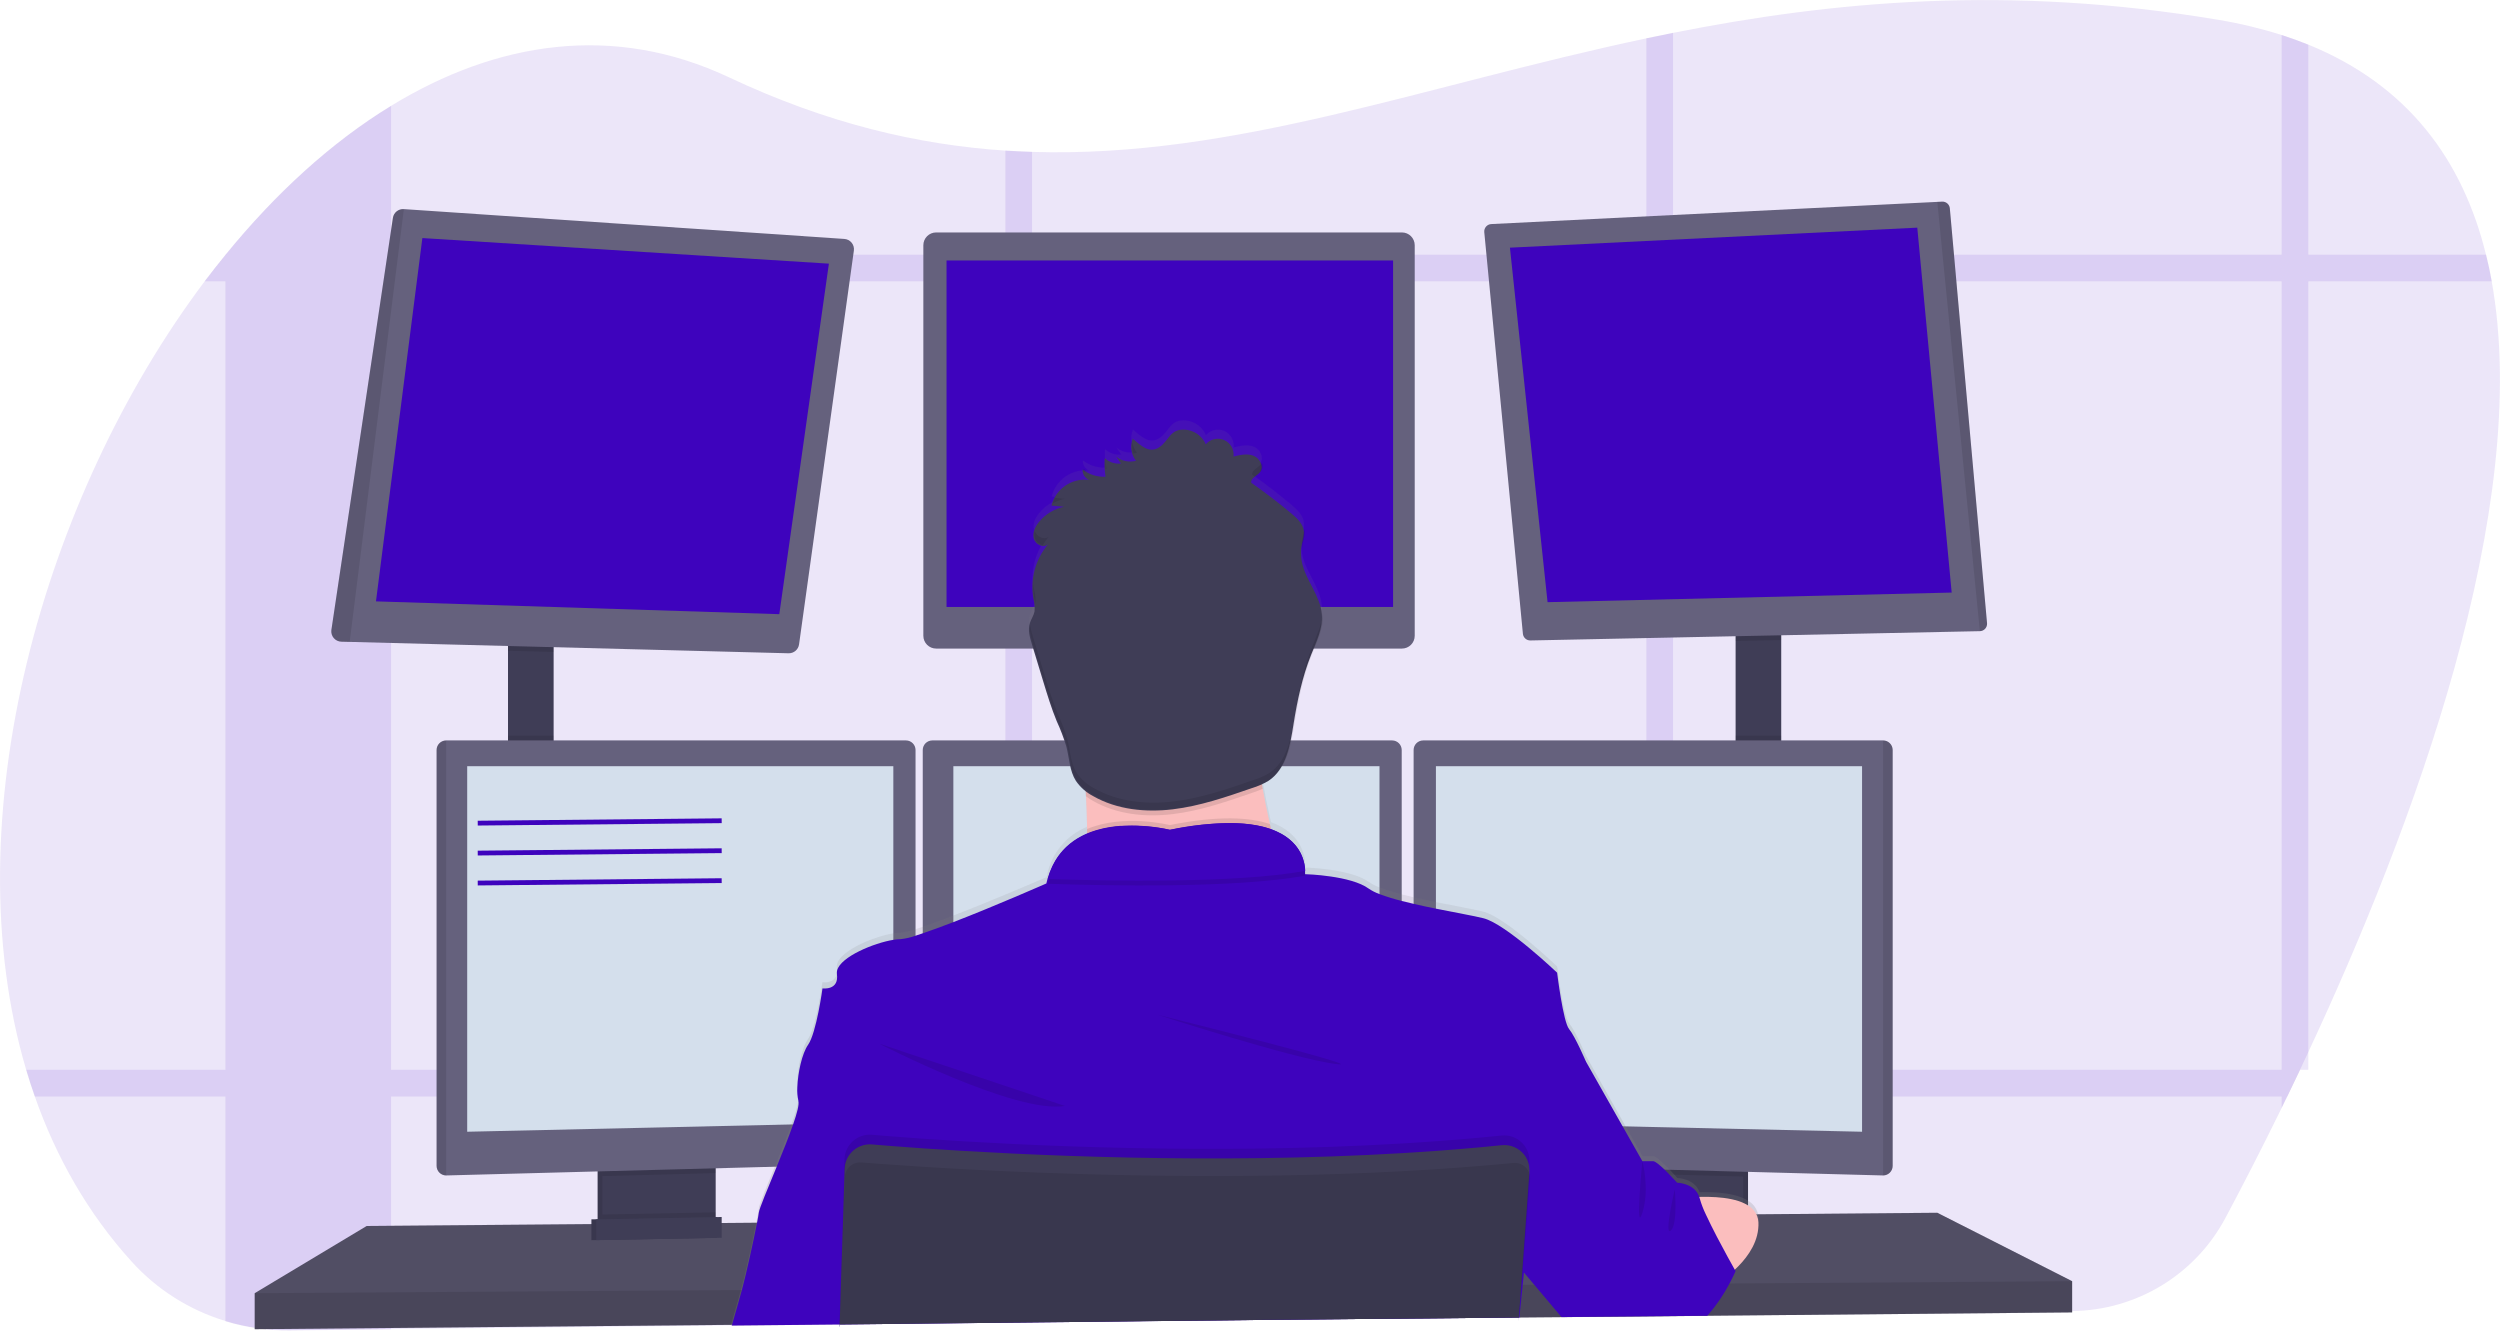
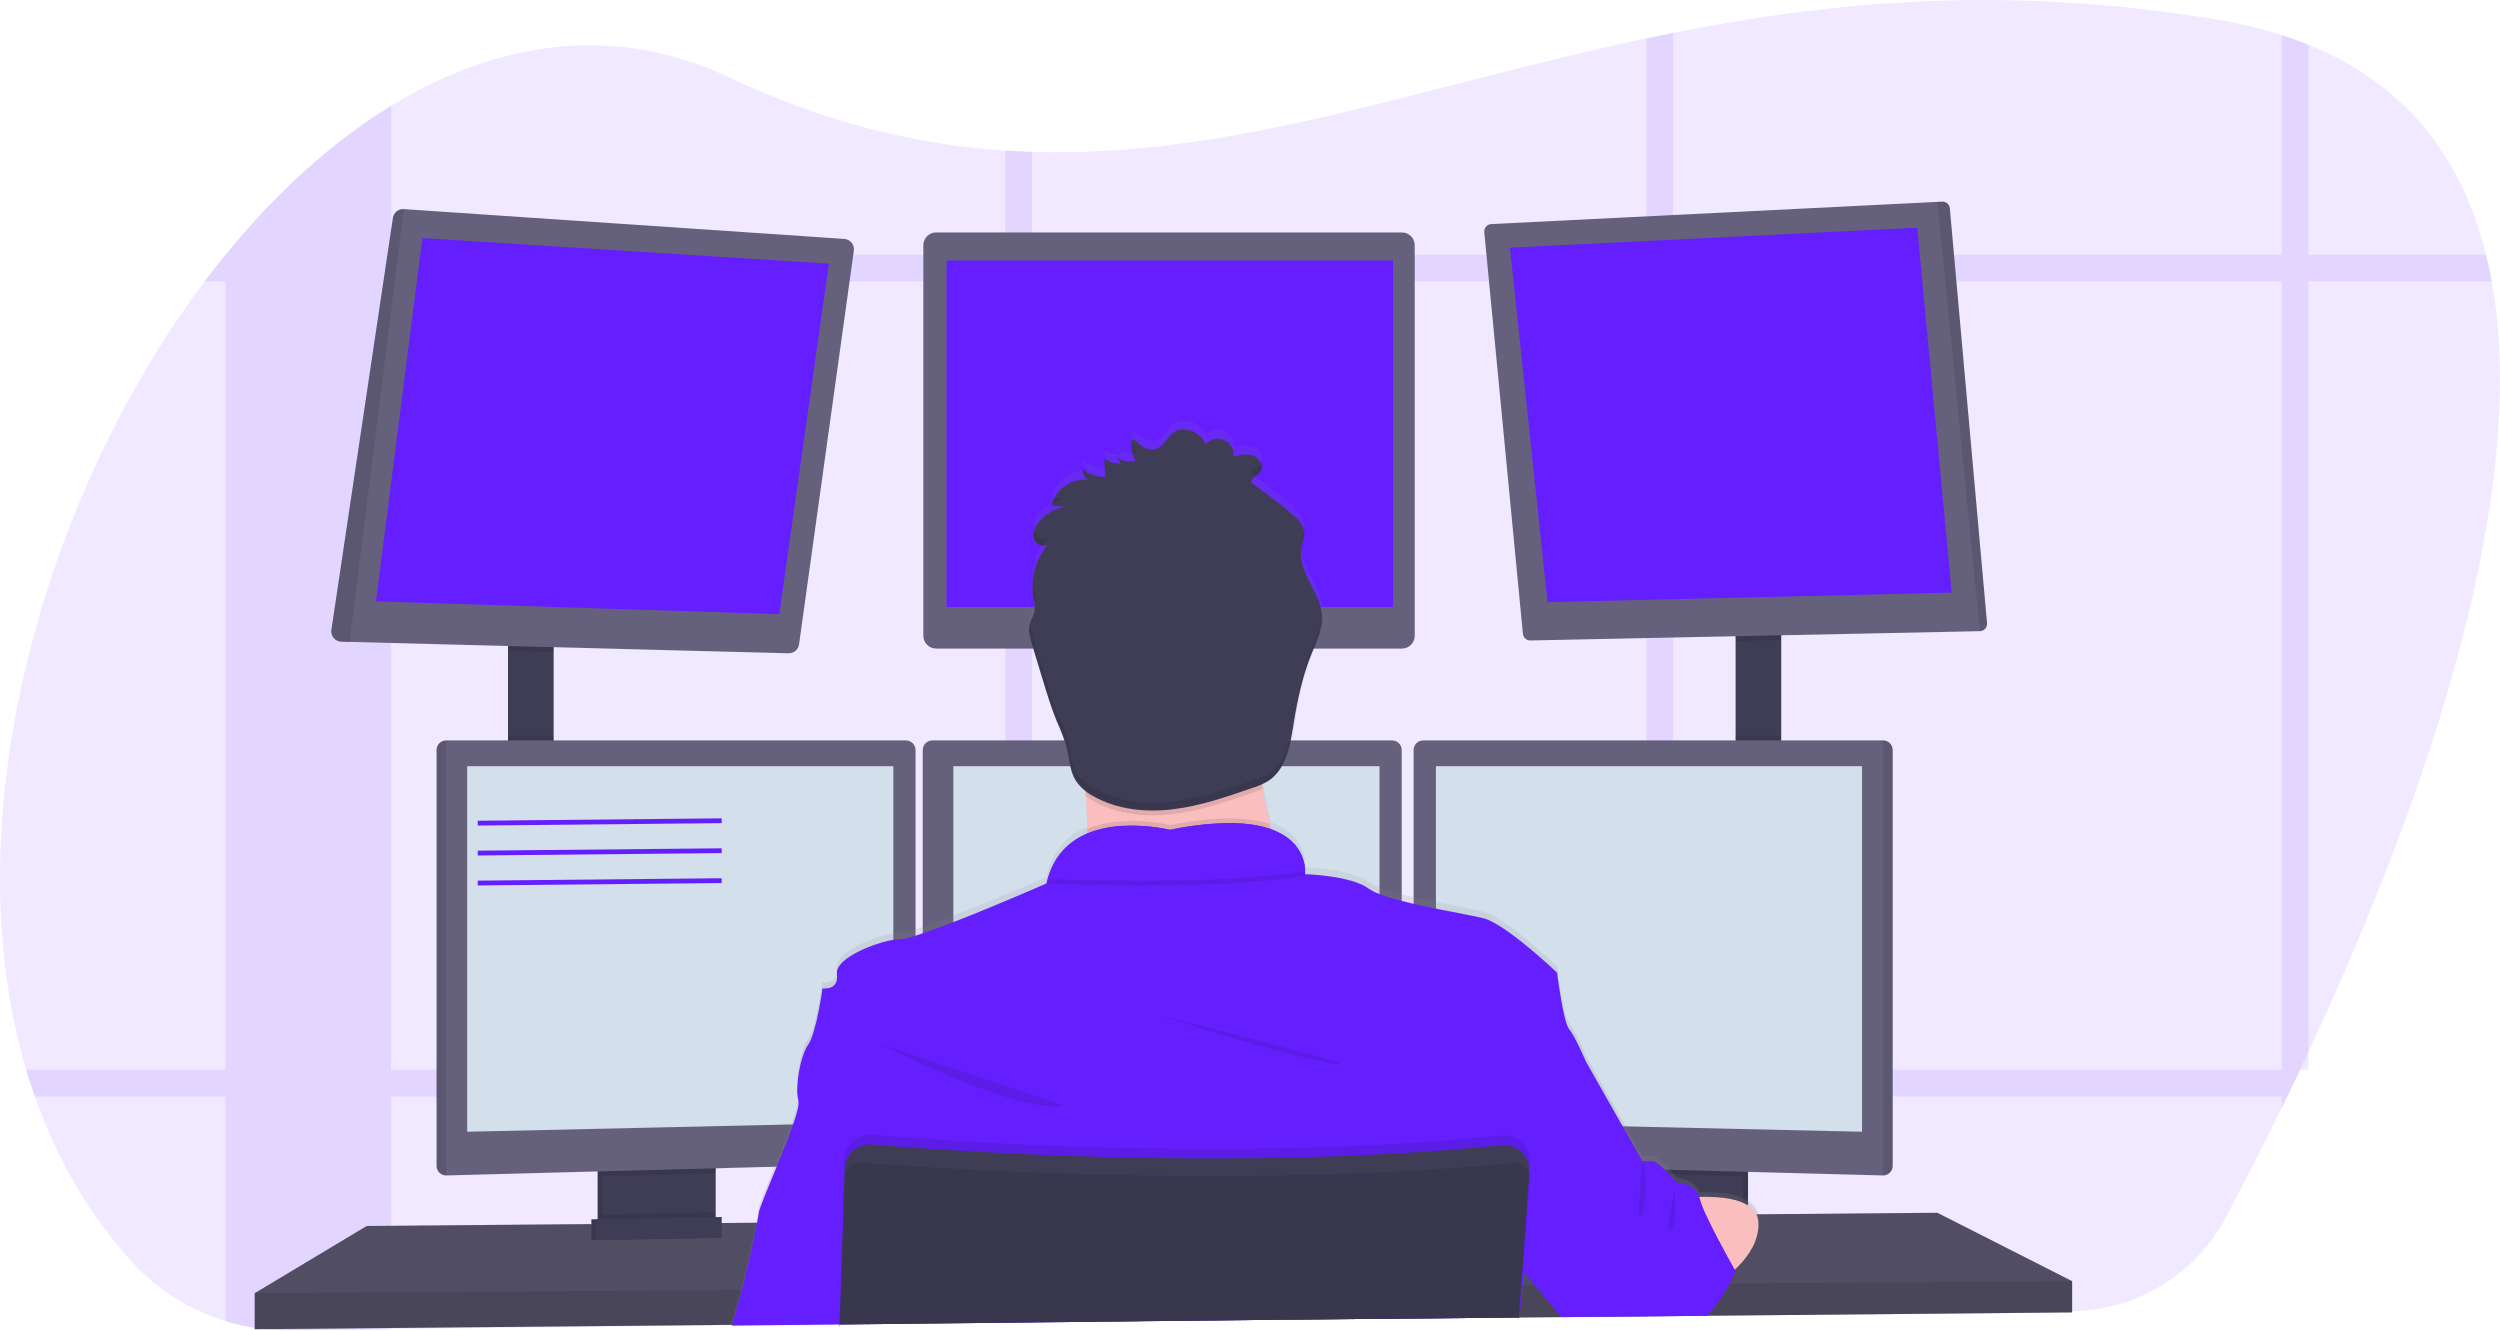
<svg xmlns="http://www.w3.org/2000/svg" id="59725d3d-bdd8-4af0-9b66-49b8d09410bc" data-name="Layer 1" width="1041.32" height="554.17" viewBox="0 0 1041.32 554.17">
  <defs>
    <linearGradient id="dff037aa-d578-4bab-81e7-399360663117" x1="597.75" y1="725.44" x2="597.75" y2="347.69" gradientUnits="userSpaceOnUse">
      <stop offset="0" stop-color="gray" stop-opacity="0.25" />
      <stop offset="0.54" stop-color="gray" stop-opacity="0.12" />
      <stop offset="1" stop-color="gray" stop-opacity="0.1" />
    </linearGradient>
  </defs>
-   <path d="M1040.82,611.12q-1.74,3.75-3.47,7.4-2.7,5.67-5.33,11.12c-.78,1.61-1.56,3.19-2.32,4.77-8.6,17.57-16.63,33.11-23.45,45.89A73.21,73.21,0,0,1,942.44,719l-151.65,1.65h-1.6l-13,.14-11.12.12-34.1.37-1.38,0-17.36.19h-.53l-107,1.16-95.51,1-11.11.12-69,.75H429l-44.75.48h-.48l-141.5,1.53-42.33.46a88.07,88.07,0,0,1-26.67-3.82,86.39,86.39,0,0,1-39.09-24.75C116,678.37,102.75,655,93.85,629.64q-1.93-5.49-3.6-11.12C59.44,514.37,97,380,164.6,290.08q4.25-5.64,8.64-11l.07-.08c20.79-25.52,44.1-46.84,68.93-62,44-26.91,92.75-34.49,140.7-11.9,40.57,19.12,78.45,28.11,115.17,30.55,3.71.24,7.42.42,11.11.53,84.23,2.65,163.17-27.7,255.87-47.29,3.69-.78,7.39-1.55,11.12-2.28,66.13-13.16,139.49-20.1,226.73-5.51a189.09,189.09,0,0,1,26.76,6.4q5.77,1.86,11.12,4c41.64,16.94,64.35,48.24,74,87.46q1.37,5.46,2.37,11.11C1134.3,384.41,1084.19,518.23,1040.82,611.12Z" transform="translate(-79.34 -172.91)" fill="#3e03bd" opacity="0.1" />
+   <path d="M1040.82,611.12q-1.74,3.75-3.47,7.4-2.7,5.67-5.33,11.12c-.78,1.61-1.56,3.19-2.32,4.77-8.6,17.57-16.63,33.11-23.45,45.89A73.21,73.21,0,0,1,942.44,719l-151.65,1.65h-1.6l-13,.14-11.12.12-34.1.37-1.38,0-17.36.19h-.53l-107,1.16-95.51,1-11.11.12-69,.75H429l-44.75.48h-.48l-141.5,1.53-42.33.46a88.07,88.07,0,0,1-26.67-3.82,86.39,86.39,0,0,1-39.09-24.75C116,678.37,102.75,655,93.85,629.64q-1.93-5.49-3.6-11.12C59.44,514.37,97,380,164.6,290.08q4.25-5.64,8.64-11l.07-.08c20.79-25.52,44.1-46.84,68.93-62,44-26.91,92.75-34.49,140.7-11.9,40.57,19.12,78.45,28.11,115.17,30.55,3.71.24,7.42.42,11.11.53,84.23,2.65,163.17-27.7,255.87-47.29,3.69-.78,7.39-1.55,11.12-2.28,66.13-13.16,139.49-20.1,226.73-5.51a189.09,189.09,0,0,1,26.76,6.4q5.77,1.86,11.12,4c41.64,16.94,64.35,48.24,74,87.46q1.37,5.46,2.37,11.11C1134.3,384.41,1084.19,518.23,1040.82,611.12Z" transform="translate(-79.34 -172.91)" fill="#651fffff" opacity="0.1" />
  <g opacity="0.1">
-     <path d="M242.24,217V726.62l-42.33.46a88.07,88.07,0,0,1-26.67-3.82V279h.07C194.1,253.45,217.41,232.13,242.24,217Z" transform="translate(-79.34 -172.91)" fill="#3e03bd" />
-     <path d="M1117.24,290.08H164.6q4.25-5.64,8.64-11V279h941.63Q1116.24,284.43,1117.24,290.08Z" transform="translate(-79.34 -172.91)" fill="#3e03bd" />
-     <path d="M1040.82,191.51v427h-3.47q-2.7,5.67-5.33,11.12c-.78,1.61-1.56,3.19-2.32,4.77V187.47Q1035.47,189.33,1040.82,191.51Z" transform="translate(-79.34 -172.91)" fill="#3e03bd" />
-     <path d="M776.21,186.58V720.83l-11.12.12V188.86C768.78,188.08,772.48,187.31,776.21,186.58Z" transform="translate(-79.34 -172.91)" fill="#3e03bd" />
-     <path d="M509.22,236.15V723.73l-11.11.12V235.62C501.82,235.86,505.53,236,509.22,236.15Z" transform="translate(-79.34 -172.91)" fill="#3e03bd" />
-     <path d="M1037.35,618.52q-2.7,5.67-5.33,11.12H93.85q-1.93-5.49-3.6-11.12Z" transform="translate(-79.34 -172.91)" fill="#3e03bd" />
+     <path d="M242.24,217V726.62l-42.33.46a88.07,88.07,0,0,1-26.67-3.82V279h.07C194.1,253.45,217.41,232.13,242.24,217Z" transform="translate(-79.34 -172.91)" fill="#651fffff" />
+     <path d="M1117.24,290.08H164.6q4.25-5.64,8.64-11V279h941.63Q1116.24,284.43,1117.24,290.08Z" transform="translate(-79.34 -172.91)" fill="#651fffff" />
+     <path d="M1040.82,191.51v427h-3.47q-2.7,5.67-5.33,11.12c-.78,1.61-1.56,3.19-2.32,4.77V187.47Q1035.47,189.33,1040.82,191.51Z" transform="translate(-79.34 -172.91)" fill="#651fffff" />
+     <path d="M776.21,186.58V720.83l-11.12.12V188.86C768.78,188.08,772.48,187.31,776.21,186.58Z" transform="translate(-79.34 -172.91)" fill="#651fffff" />
+     <path d="M509.22,236.15V723.73l-11.11.12V235.62C501.82,235.86,505.53,236,509.22,236.15Z" transform="translate(-79.34 -172.91)" fill="#651fffff" />
+     <path d="M1037.35,618.52q-2.7,5.67-5.33,11.12H93.85q-1.93-5.49-3.6-11.12Z" transform="translate(-79.34 -172.91)" fill="#651fffff" />
  </g>
  <rect x="211.6" y="265.83" width="19" height="57.66" fill="#3f3d56" />
  <rect x="722.93" y="262.83" width="19" height="61" fill="#3f3d56" />
  <polygon points="863.1 533.65 863.1 546.65 711.18 548.05 709.56 548.08 651.82 548.61 650.44 548.63 632.89 548.78 632.37 548.78 525.39 549.77 349.78 551.4 349.63 551.4 304.98 551.82 304.5 551.83 106.1 553.65 106.1 538.65 152.75 510.65 246.35 509.87 248.35 509.86 249.01 509.85 251.01 509.82 295.95 509.45 297.96 509.44 298.6 509.43 300.6 509.42 315.01 509.3 315.39 509.29 350.94 508.99 351.23 508.99 628.63 506.65 635.42 506.6 636.1 506.6 641.28 506.55 678.93 506.24 680.93 506.21 682.78 506.19 683.74 506.19 695.45 506.1 697.77 506.07 700.88 506.05 710.63 505.96 726.1 505.83 728.1 505.81 731.58 505.79 732.23 505.79 806.94 505.15 863.1 533.65" fill="#65617d" />
  <polygon points="863.1 533.65 863.1 546.65 711.18 548.05 709.56 548.08 651.82 548.61 650.44 548.63 632.89 548.78 632.37 548.78 525.39 549.77 349.78 551.4 349.63 551.4 304.98 551.82 304.5 551.83 106.1 553.65 106.1 538.65 152.75 510.65 246.35 509.87 248.35 509.86 249.01 509.85 251.01 509.82 295.95 509.45 297.96 509.44 298.6 509.43 300.6 509.42 315.01 509.3 315.39 509.29 350.94 508.99 351.23 508.99 628.63 506.65 635.42 506.6 636.1 506.6 641.28 506.55 678.93 506.24 680.93 506.21 682.78 506.19 683.74 506.19 695.45 506.1 697.77 506.07 700.88 506.05 710.63 505.96 726.1 505.83 728.1 505.81 731.58 505.79 732.23 505.79 806.94 505.15 863.1 533.65" opacity="0.2" />
  <path d="M375.44,656.57v24.49a6.13,6.13,0,0,1-3.5,5.54,6,6,0,0,1-2.5.6l-34.9.74a6,6,0,0,1-2.7-.57,6.12,6.12,0,0,1-3.57-5.57V656.57Z" transform="translate(-79.34 -172.91)" fill="#3f3d56" />
  <path d="M375.44,656.57v24.49a6.13,6.13,0,0,1-3.5,5.54,6,6,0,0,1-2.5.6l-34.9.74a6,6,0,0,1-2.7-.57,6.12,6.12,0,0,1-3.57-5.57V656.57Z" transform="translate(-79.34 -172.91)" opacity="0.1" />
  <path d="M377.44,656.57v24.49a6.13,6.13,0,0,1-3.5,5.54,6,6,0,0,1-2.5.6l-34.9.74a6,6,0,0,1-2.7-.57,6.12,6.12,0,0,1-3.57-5.57V656.57Z" transform="translate(-79.34 -172.91)" fill="#3f3d56" />
  <rect x="680.93" y="483.66" width="47.17" height="31.5" fill="#3f3d56" />
  <rect x="680.93" y="483.66" width="47.17" height="31.5" opacity="0.1" />
  <rect x="678.93" y="483.66" width="47.17" height="31.5" fill="#3f3d56" />
  <polygon points="230.6 265.82 230.6 271.55 211.6 271.06 211.6 265.82 230.6 265.82" opacity="0.1" />
  <path d="M435,277.31l-22.83,164a4.3,4.3,0,0,1-4.37,3.71L225,440.28l-3.47-.09a4.3,4.3,0,0,1-4.16-4.87L243,263.64a4.3,4.3,0,0,1,4.54-3.63L431,272.43A4.29,4.29,0,0,1,435,277.31Z" transform="translate(-79.34 -172.91)" fill="#65617d" />
-   <polygon points="175.93 99.16 156.6 250.49 324.6 255.82 345.26 109.82 175.93 99.16" fill="#3e03bd" />
+   <polygon points="175.93 99.16 156.6 250.49 324.6 255.82 345.26 109.82 175.93 99.16" fill="#651fffff" />
  <rect x="384.6" y="96.82" width="204.67" height="173.33" rx="5.33" ry="5.33" fill="#65617d" />
-   <rect x="394.26" y="108.49" width="186" height="144.33" fill="#3e03bd" />
+   <rect x="394.26" y="108.49" width="186" height="144.33" fill="#651fffff" />
  <polygon points="741.93 262.82 741.93 266.61 722.93 267 722.93 262.82 741.93 262.82" opacity="0.1" />
  <path d="M907,432.53a3.08,3.08,0,0,1-3,3.28L716.8,439.68a3.08,3.08,0,0,1-3.13-2.79L697.58,269.61a3.08,3.08,0,0,1,2.92-3.37L886.28,257l2-.1a3.07,3.07,0,0,1,3.22,2.8Z" transform="translate(-79.34 -172.91)" fill="#65617d" />
-   <polygon points="628.93 103.16 798.6 94.82 812.93 246.82 644.6 250.82 628.93 103.16" fill="#3e03bd" />
+   <polygon points="628.93 103.16 798.6 94.82 812.93 246.82 644.6 250.82 628.93 103.16" fill="#651fffff" />
  <path d="M907,432.53a3.08,3.08,0,0,1-3,3.28L886.28,257l2-.1a3.07,3.07,0,0,1,3.22,2.8Z" transform="translate(-79.34 -172.91)" opacity="0.1" />
  <path d="M247.57,260,225,440.28l-3.47-.09a4.3,4.3,0,0,1-4.16-4.87L243,263.64A4.3,4.3,0,0,1,247.57,260Z" transform="translate(-79.34 -172.91)" opacity="0.1" />
  <rect x="211.6" y="306.41" width="19" height="17.08" opacity="0.1" />
  <polygon points="298.1 483.65 298.1 488.62 250.93 489.88 250.93 483.65 298.1 483.65" opacity="0.1" />
  <path d="M460.69,485.27v168.2a4,4,0,0,1-3.85,3.95l-191.65,5.1h-.05a4,4,0,0,1-3.95-3.95V485.27a4,4,0,0,1,3.95-3.95h191.6A4,4,0,0,1,460.69,485.27Z" transform="translate(-79.34 -172.91)" fill="#65617d" />
  <path d="M265.19,481.32v181.2h-.05a4,4,0,0,1-3.95-3.95V485.27a4,4,0,0,1,3.95-3.95Z" transform="translate(-79.34 -172.91)" opacity="0.1" />
  <polygon points="194.6 319.15 372.1 319.15 372.1 467.4 194.6 471.4 194.6 319.15" fill="#d4dfec" />
  <rect x="722.93" y="306.41" width="19" height="17.42" opacity="0.1" />
  <polygon points="726.1 483.65 726.1 490.06 678.93 488.8 678.93 483.65 726.1 483.65" opacity="0.1" />
  <path d="M867.69,485.27v173.3a4,4,0,0,1-4,3.95h0L672,657.42a4,4,0,0,1-3.85-3.95V485.27a4,4,0,0,1,3.95-3.95h191.6A4,4,0,0,1,867.69,485.27Z" transform="translate(-79.34 -172.91)" fill="#65617d" />
  <path d="M867.69,485.27v173.3a4,4,0,0,1-4,3.95h0V481.32h0A4,4,0,0,1,867.69,485.27Z" transform="translate(-79.34 -172.91)" opacity="0.1" />
  <polygon points="775.6 319.15 598.1 319.15 598.1 467.4 775.6 471.4 775.6 319.15" fill="#d4dfec" />
  <path d="M663.19,485.27v168.2a4,4,0,0,1-3.85,3.95l-191.65,5.1h0a4,4,0,0,1-4-3.95V485.27a4,4,0,0,1,3.95-3.95h191.6A4,4,0,0,1,663.19,485.27Z" transform="translate(-79.34 -172.91)" fill="#65617d" />
  <polygon points="397.1 319.15 574.6 319.15 574.6 467.4 397.1 471.4 397.1 319.15" fill="#d4dfec" />
  <polygon points="863.1 533.65 863.1 546.65 711.18 548.05 709.56 548.08 651.82 548.61 650.44 548.63 632.89 548.78 632.37 548.78 525.39 549.77 349.78 551.4 349.63 551.4 304.98 551.82 304.5 551.83 106.1 553.65 106.1 538.65 308.61 537.32 309.09 537.32 350.08 537.04 350.27 537.04 633.35 535.17 633.64 535.17 633.81 535.16 634.28 535.16 639.07 535.13 640.53 535.13 715.02 534.63 719.42 534.61 720.4 534.6 863.1 533.65" opacity="0.1" />
  <circle cx="487.26" cy="272.16" r="51.33" fill="#fbbebe" />
  <path d="M383.74,725.09c0-.11.06-.23.1-.35,1-3.59,2.78-9.66,4.11-14.51.17-.6.33-1.19.48-1.75,1.47-5.47,4.33-18.28,5.92-26.27.56-2.81,1-5,1.09-6.1.2-1.69,3.21-8.92,6.62-17.23,2.39-5.84,5-12.22,6.91-17.6a61.38,61.38,0,0,0,2.93-9.85,5.1,5.1,0,0,0,0-2.13,14.69,14.69,0,0,1-.48-3.5v0c-.23-6.2,1.62-16,4.48-20.11,3.5-5,6-23.66,6-23.66s5.18.75,6-3.53a6.15,6.15,0,0,0,.1-1.4,7.41,7.41,0,0,0-.09-1.11c-.89-6.24,14.72-12.88,23.5-14.31a19.67,19.67,0,0,1,3-.28,27.24,27.24,0,0,0,6.25-1.44q1.4-.43,3-1c3.68-1.24,8.08-2.88,12.75-4.68,17.56-6.81,38.82-16,38.82-16,.15-.71.32-1.39.51-2.06a27.71,27.71,0,0,1,16.35-18.93h0c0-.66,0-1.33,0-2,0-3.45-.15-7-.3-10.54,0-.69-.06-1.38-.1-2.07,0-.2,0-.41,0-.61s0-.35,0-.52c0-.7-.07-1.4-.11-2.09l-.18-.14a16.41,16.41,0,0,1-3.9-4.2,15.27,15.27,0,0,1-1.42-3c-1.25-3.39-1.54-7.17-2.38-10.75l-.18-.74a84,84,0,0,0-4-10.58c-2.21-5.42-3.91-11-5.6-16.65q-1.54-5.13-3.11-10.28l-1.58-5.24c-.3-1-.6-2-.83-3v0a13.27,13.27,0,0,1-.26-1.4,0,0,0,0,1,0,0,10,10,0,0,1,.24-4.61,32.09,32.09,0,0,1,1.32-3,7.87,7.87,0,0,0,.5-1.38v0a3,3,0,0,0,.08-.32,5.65,5.65,0,0,0,.11-1.08,18.46,18.46,0,0,0-.52-3.89.07.07,0,0,1,0-.05,2.56,2.56,0,0,0-.05-.27,25.48,25.48,0,0,1-.36-3,28.45,28.45,0,0,1,3.47-15.57l.19-.36a25.22,25.22,0,0,1,1.84-2.78h0c.31-.42.63-.82,1-1.22-1.4,1.34-3.7.75-5-.69a3.61,3.61,0,0,1-.55-.75,3.81,3.81,0,0,1-.23-.45c-.05-.12-.09-.25-.13-.38-.7-2.45.52-5.06,2.12-7.05a18.49,18.49,0,0,1,5.74-4.7h0a3.84,3.84,0,0,1,.4-.21,17.12,17.12,0,0,1,2.64-1.06h0a15.06,15.06,0,0,1,1.63-.44l-3.71-.34-1.5-.14a14.49,14.49,0,0,1,13-10.91h1.08a11.73,11.73,0,0,1,1.57.13,4.44,4.44,0,0,1-2.65-4.33,14.41,14.41,0,0,0,9.19,3.06h.38a30,30,0,0,1-.34-3.27h0a0,0,0,0,1,0,0,0,0,0,0,1,0,0,33.19,33.19,0,0,1,0-4.46,8.44,8.44,0,0,0,6.78,2.26l-2.08-2.9a9.49,9.49,0,0,0,6.56,2.05l.48-.05a7,7,0,0,0,1.19-.23l.09,0c-.19-.24-.36-.49-.53-.75l-.06-.12a9.67,9.67,0,0,1-1-2.09,6.59,6.59,0,0,1-.24-.87h0a8.75,8.75,0,0,1,.45-5.45c3.23,2.7,6.77,6.39,11,3.6s4.37-7.91,11-7.39a10.2,10.2,0,0,1,8.41,6.12,6.75,6.75,0,0,1,7.67-1.75,6.85,6.85,0,0,1,3.88,6.89c2.75-.69,5.71-1.37,8.35-.33s4.34,4.41,2.84,6.66a1.43,1.43,0,0,1-.14.2c-1.23,1.59-3.95,2.46-3.66,4.46l.42.3,1.3.94a.05.05,0,0,1,0,0q7.65,5.52,14.9,11.6c2.48,2.08,5.12,4.58,5.29,7.83a8.64,8.64,0,0,1-.24,2.37h0c-.16.78-.38,1.56-.55,2.34a19.51,19.51,0,0,0-.34,6.05h0c.07.59.16,1.17.27,1.76,1.53,7.73,7.71,14.11,8.32,22l0,.56a17.78,17.78,0,0,1-.07,2.53c-.46,4.8-2.68,9.41-4.48,14-.11.28-.22.56-.32.84-3.47,9-5.47,18.59-7,28.16a100.26,100.26,0,0,1-2,10.09A26.73,26.73,0,0,1,611,492.07a16.22,16.22,0,0,1-3.36,3,18.67,18.67,0,0,1-2.65,1.41s0,0,0,.06c.11.61.2,1.22.31,1.83.06.32.11.64.17,1h0a.14.14,0,0,0,0,.06c.84,4.73,1.8,9.36,2.81,13.76l.51,2.19c12.6,4.55,14.09,13.87,14.18,17.44a9.64,9.64,0,0,1,0,1.43s19,.5,26.5,6a20.34,20.34,0,0,0,4.51,2.3,83,83,0,0,0,9.25,2.89c1.61.42,3.29.83,5,1.23,3,.69,6.18,1.36,9.25,2,8.19,1.65,15.9,3,19.81,4,9.33,2.36,30.67,22.82,30.67,22.82s2.5,20.64,5,23.65,7,13.59,7,13.59l16.54,29.41,7,12.37h4.5c.62,0,1.84.88,3.21,2.1,1.19,1.06,2.51,2.38,3.67,3.58l1.92,2.05,1.2,1.33s7.27.18,9.24,5.93c5.92-.17,13.19.22,18.28,2.5a14.14,14.14,0,0,1,2,1.08,8.68,8.68,0,0,1,4.13,5.66,8.34,8.34,0,0,1,.18,1.44c0,.57,0,1.14,0,1.7-.36,7.57-5.29,13.87-9.82,18.11l.32.57s-.15.36-.44,1c-.08.19-.18.4-.29.64h0c-.59,1.26-1.53,3.15-2.76,5.36a63.31,63.31,0,0,1-9.57,13.17l-.29.3-57.74.53-.17-.2L719.87,708l-5.57-6.64-.17-.21-.16,1.59-.54,5.3-1.3,12.81-.07.64,0,.17-.15,1.48.11-1.48h-.29l-107,1L429.11,724.6l0,.84h-.14l0-.84-44.75.48Z" transform="translate(-79.34 -172.91)" fill="url(#dff037aa-d578-4bab-81e7-399360663117)" />
  <path d="M617.94,550.07s-99.5,12-90,0c3.44-4.34,4.39-17.2,4.2-31.85-.06-4.45-.22-9.06-.45-13.65-1.1-22-3.75-43.5-3.75-43.5s87-41,77-8.5c-4,13.13-2.69,31.57.35,48.88.89,5.05,1.92,10,3,14.7A344.67,344.67,0,0,0,617.94,550.07Z" transform="translate(-79.34 -172.91)" fill="#fbbebe" />
  <path d="M617.94,550.07s-99.5,12-90,0c3.44-4.34,4.39-17.2,4.2-31.85,15.17-6.48,34.47-1.65,34.47-1.65,20.32-4.05,33.35-3.26,41.68-.42A344.67,344.67,0,0,0,617.94,550.07Z" transform="translate(-79.34 -172.91)" opacity="0.1" />
-   <path d="M429.08,725.44l0-.84,175.62-1.91,107-1H712l-.11,1.48.15-1.48h.19l0-.17,1.37-13.45.52-5.09.16-1.59.14-1.33,6.18-20.61,6.18-20.58,5.2-17.33,7.94-26.48s-4.5-10.5-7-13.5-5-23.5-5-23.5-21.34-20.33-30.67-22.67c-3.91-1-11.63-2.33-19.83-4-3.07-.62-6.22-1.28-9.25-2-1.71-.39-3.39-.8-5-1.21a87.91,87.91,0,0,1-9.25-2.86,20.7,20.7,0,0,1-4.5-2.29c-7.35-5.39-25.77-6-26.48-6h0a.42.42,0,0,1,0-.07v-.09a10.26,10.26,0,0,0,0-1.26c0-.4,0-.87-.09-1.4,0-.16,0-.33-.07-.5-.05-.36-.11-.74-.2-1.14a5,5,0,0,0-.12-.53,17.21,17.21,0,0,0-1.25-3.49c-.07-.16-.16-.33-.24-.49a18.25,18.25,0,0,0-1.7-2.63c-.13-.17-.27-.35-.42-.52a19.58,19.58,0,0,0-2.72-2.64c-.27-.21-.55-.43-.84-.63a4.67,4.67,0,0,0-.51-.36l-.89-.58-.83-.48c-.73-.4-1.5-.79-2.34-1.16-.26-.12-.54-.23-.82-.34s-.72-.28-1.09-.42l-.06,0L608,518c-.57-.19-1.15-.36-1.76-.53l-.93-.24-1-.23-1-.21c-1-.2-2.07-.38-3.19-.52l-1.14-.14-1.17-.12-1.21-.1-1.72-.1-2-.07a124.68,124.68,0,0,0-26.24,2.79,72.27,72.27,0,0,0-18.26-1.68l-.87,0-1,.06-.64,0-1.29.12c-.43,0-.87.09-1.3.15s-.88.11-1.31.18l-.66.11c-.65.11-1.31.23-2,.37q-.33.06-.66.15c-.87.19-1.74.42-2.6.68-.43.12-.86.26-1.29.41-.22.06-.43.14-.64.22l-.64.23-.63.25-.75.3c-.38.16-.75.33-1.12.51-.21.09-.42.19-.62.3s-.41.2-.6.31a27.75,27.75,0,0,0-6.21,4.38l-.51.49-.5.51c-.17.17-.33.35-.49.53a23.82,23.82,0,0,0-1.82,2.25c-.16.21-.31.42-.46.64a26.69,26.69,0,0,0-1.72,2.92c-.13.24-.25.49-.37.73a32.7,32.7,0,0,0-2,5.25q-.28,1-.51,2S494,550.24,476.44,557c-4.67,1.8-9.07,3.43-12.75,4.66-1.07.36-2.07.69-3,1a26.7,26.7,0,0,1-6.25,1.44,19.67,19.67,0,0,0-3,.28c-8.07,1.31-21.9,7-23.41,12.71a3.69,3.69,0,0,0-.1,1.4s0,.07,0,.11c1,7-6,6-6,6s-2.5,18.5-6,23.5c-2.53,3.6-4.26,11.63-4.48,17.69v0a19.61,19.61,0,0,0,.44,5.63c0,.05,0,.1,0,.14.4,1.34-.56,5-2.19,9.69-1.77,5.15-4.35,11.55-6.83,17.59-3.74,9.12-7.26,17.4-7.48,19.22-.09.81-.35,2.26-.71,4.13-1.46,7.62-4.7,22.13-6.3,28-1.19,4.38-2.92,10.38-4.11,14.5,0,.12-.07.24-.1.35L429,724.6l0,.84h.14Z" transform="translate(-79.34 -172.91)" fill="#3e03bd" />
+   <path d="M429.08,725.44l0-.84,175.62-1.91,107-1H712l-.11,1.48.15-1.48h.19l0-.17,1.37-13.45.52-5.09.16-1.59.14-1.33,6.18-20.61,6.18-20.58,5.2-17.33,7.94-26.48s-4.5-10.5-7-13.5-5-23.5-5-23.5-21.34-20.33-30.67-22.67c-3.91-1-11.63-2.33-19.83-4-3.07-.62-6.22-1.28-9.25-2-1.71-.39-3.39-.8-5-1.21a87.91,87.91,0,0,1-9.25-2.86,20.7,20.7,0,0,1-4.5-2.29c-7.35-5.39-25.77-6-26.48-6h0a.42.42,0,0,1,0-.07v-.09a10.26,10.26,0,0,0,0-1.26c0-.4,0-.87-.09-1.4,0-.16,0-.33-.07-.5-.05-.36-.11-.74-.2-1.14a5,5,0,0,0-.12-.53,17.21,17.21,0,0,0-1.25-3.49c-.07-.16-.16-.33-.24-.49a18.25,18.25,0,0,0-1.7-2.63c-.13-.17-.27-.35-.42-.52a19.58,19.58,0,0,0-2.72-2.64c-.27-.21-.55-.43-.84-.63a4.67,4.67,0,0,0-.51-.36l-.89-.58-.83-.48c-.73-.4-1.5-.79-2.34-1.16-.26-.12-.54-.23-.82-.34s-.72-.28-1.09-.42l-.06,0L608,518c-.57-.19-1.15-.36-1.76-.53l-.93-.24-1-.23-1-.21c-1-.2-2.07-.38-3.19-.52l-1.14-.14-1.17-.12-1.21-.1-1.72-.1-2-.07a124.68,124.68,0,0,0-26.24,2.79,72.27,72.27,0,0,0-18.26-1.68l-.87,0-1,.06-.64,0-1.29.12c-.43,0-.87.09-1.3.15s-.88.11-1.31.18l-.66.11c-.65.11-1.31.23-2,.37q-.33.06-.66.15c-.87.19-1.74.42-2.6.68-.43.12-.86.26-1.29.41-.22.06-.43.14-.64.22l-.64.23-.63.25-.75.3c-.38.16-.75.33-1.12.51-.21.09-.42.19-.62.3s-.41.2-.6.31a27.75,27.75,0,0,0-6.21,4.38l-.51.49-.5.51c-.17.17-.33.35-.49.53a23.82,23.82,0,0,0-1.82,2.25c-.16.21-.31.42-.46.64a26.69,26.69,0,0,0-1.72,2.92c-.13.24-.25.49-.37.73a32.7,32.7,0,0,0-2,5.25q-.28,1-.51,2S494,550.24,476.44,557c-4.67,1.8-9.07,3.43-12.75,4.66-1.07.36-2.07.69-3,1a26.7,26.7,0,0,1-6.25,1.44,19.67,19.67,0,0,0-3,.28c-8.07,1.31-21.9,7-23.41,12.71a3.69,3.69,0,0,0-.1,1.4s0,.07,0,.11c1,7-6,6-6,6s-2.5,18.5-6,23.5c-2.53,3.6-4.26,11.63-4.48,17.69v0a19.61,19.61,0,0,0,.44,5.63c0,.05,0,.1,0,.14.4,1.34-.56,5-2.19,9.69-1.77,5.15-4.35,11.55-6.83,17.59-3.74,9.12-7.26,17.4-7.48,19.22-.09.81-.35,2.26-.71,4.13-1.46,7.62-4.7,22.13-6.3,28-1.19,4.38-2.92,10.38-4.11,14.5,0,.12-.07.24-.1.35L429,724.6l0,.84h.14Z" transform="translate(-79.34 -172.91)" fill="#651fffff" />
  <path d="M445.44,607.57s57,29.5,77.5,26Z" transform="translate(-79.34 -172.91)" opacity="0.1" />
  <path d="M561.44,595.57s55.5,18,74,20.5S561.44,595.57,561.44,595.57Z" transform="translate(-79.34 -172.91)" opacity="0.1" />
  <path d="M623,537.65c-29,5.34-83.6,4.19-107.2,3.38,8.65-31,50.83-20.46,50.83-20.46C618.84,510.15,622.84,531.77,623,537.65Z" transform="translate(-79.34 -172.91)" opacity="0.1" />
-   <path d="M623,535.65c-29,5.34-83.6,4.19-107.2,3.38,8.65-31,50.83-20.46,50.83-20.46C618.84,508.15,622.84,529.77,623,535.65Z" transform="translate(-79.34 -172.91)" fill="#3e03bd" />
+   <path d="M623,535.65c-29,5.34-83.6,4.19-107.2,3.38,8.65-31,50.83-20.46,50.83-20.46C618.84,508.15,622.84,529.77,623,535.65Z" transform="translate(-79.34 -172.91)" fill="#651fffff" />
  <path d="M776.94,672.32s34.16-5.25,34.83,9.75-17.42,25.48-17.42,25.48Z" transform="translate(-79.34 -172.91)" fill="#fbbebe" />
  <path d="M605.29,501.45a47,47,0,0,1-4.5,1.74c-10.78,3.72-21.65,7.47-33,8.83s-23.26.16-33.16-5.5a28.77,28.77,0,0,1-3-1.95c-1.1-22-3.75-43.5-3.75-43.5s87-41,77-8.5C600.9,465.7,602.25,484.14,605.29,501.45Z" transform="translate(-79.34 -172.91)" opacity="0.1" />
  <path d="M552.52,364.84a9.47,9.47,0,0,1-8.32-1.75l2.08,2.89a8.47,8.47,0,0,1-6.78-2.25,34.08,34.08,0,0,0,.32,7.75,14.52,14.52,0,0,1-9.56-3,4.42,4.42,0,0,0,2.64,4.31,14.34,14.34,0,0,0-15.6,10.71l5.22.48a18.47,18.47,0,0,0-10.44,6.37c-1.6,2-2.82,4.56-2.12,7s4.08,4,5.92,2.26a27.94,27.94,0,0,0-6.1,22.79,14.47,14.47,0,0,1,.46,5.26c-.33,1.65-1.37,3.08-1.89,4.69-1,2.92-.05,6.09.84,9l4.69,15.42c1.7,5.57,3.39,11.15,5.61,16.54a82.08,82.08,0,0,1,4,10.51c1.26,4.84,1.31,10.14,4,14.37a19.93,19.93,0,0,0,7.18,6.33c9.89,5.66,21.84,6.86,33.16,5.5s22.18-5.11,32.95-8.83a31,31,0,0,0,6.84-3c7.45-4.88,9.11-14.86,10.5-23.65,1.55-9.8,3.62-19.58,7.29-28.8,2.18-5.49,5-11.06,4.52-16.94-.61-7.81-6.79-14.14-8.32-21.82a19,19,0,0,1,.07-7.77,17.66,17.66,0,0,0,.79-4.7c-.17-3.22-2.81-5.7-5.29-7.77Q609.11,380,600.52,374c-.29-2,2.43-2.86,3.66-4.44,1.74-2.23-.06-5.77-2.7-6.81s-5.6-.36-8.35.33a6.59,6.59,0,0,0-11.55-5.11,10.2,10.2,0,0,0-8.42-6.08c-6.63-.52-6.76,4.55-11,7.34s-7.74-.89-11-3.57A9.28,9.28,0,0,0,552.52,364.84Z" transform="translate(-79.34 -172.91)" fill="#3f3d56" />
-   <path d="M802.27,702.32s-.89,2.12-2.53,5.19a69,69,0,0,1-9,13.17l-.27.29-1.62,0-57.74.53-1.38,0-.17-.2-11.2-13.29L714.14,703l-.17-.21-.36-.42-.2-.24-.26-.31-8.21-9.74,3-12.5,5.11-21.06.13-.51,1-4,.71-3,2.38-9.78,8.16-33.65,14.5,7.5,15.29,27,8.21,14.5h4.5c.85,0,2.8,1.64,4.76,3.53.7.67,1.4,1.38,2,2,1.78,1.84,3.19,3.42,3.19,3.42s7.29.16,9.25,5.9a7,7,0,0,1,.25.85,40.3,40.3,0,0,0,2.53,6.56c1.29,2.81,2.91,6,4.55,9.19,3.05,5.85,6.15,11.42,7.29,13.44l.14.25Z" transform="translate(-79.34 -172.91)" fill="#3e03bd" />
+   <path d="M802.27,702.32s-.89,2.12-2.53,5.19a69,69,0,0,1-9,13.17l-.27.29-1.62,0-57.74.53-1.38,0-.17-.2-11.2-13.29L714.14,703l-.17-.21-.36-.42-.2-.24-.26-.31-8.21-9.74,3-12.5,5.11-21.06.13-.51,1-4,.71-3,2.38-9.78,8.16-33.65,14.5,7.5,15.29,27,8.21,14.5h4.5c.85,0,2.8,1.64,4.76,3.53.7.67,1.4,1.38,2,2,1.78,1.84,3.19,3.42,3.19,3.42s7.29.16,9.25,5.9a7,7,0,0,1,.25.85,40.3,40.3,0,0,0,2.53,6.56c1.29,2.81,2.91,6,4.55,9.19,3.05,5.85,6.15,11.42,7.29,13.44l.14.25Z" transform="translate(-79.34 -172.91)" fill="#651fffff" />
  <path d="M716.37,657.17l-.1,1.43v.1l-.17,2.3-1.33,18.51-1.61,22.3-.46,6.28-1,13.44v.17l-107,1L429.11,724.6l0,.84h-.14l0-.84v-.28l.45-14.36.86-28.06.74-23.79.07-2.37a10.53,10.53,0,0,1,11.42-10.17c4.72.4,10.85.89,18.18,1.41l3,.22c42.33,2.94,120.56,6.74,199.5,2,1.66-.09,3.33-.19,5-.31,12.24-.77,24.47-1.76,36.58-3a10.53,10.53,0,0,1,11.6,11.23Z" transform="translate(-79.34 -172.91)" opacity="0.1" />
  <path d="M429.08,725.44l0-.84,175.62-1.91,107-1H712v-.17l1-13.44.43-6,1.64-22.61,1.29-17.9,0-.44a10.62,10.62,0,0,0-.11-2.47.3.3,0,0,0,0-.1,10.39,10.39,0,0,0-2-4.64,10.54,10.54,0,0,0-9.42-4c-12.11,1.24-24.34,2.23-36.58,3-1.67.12-3.34.22-5,.31-78.94,4.69-157.17.89-199.5-2l-3-.22c-7.33-.52-13.46-1-18.18-1.41a10.54,10.54,0,0,0-11.24,8.53,11,11,0,0,0-.18,1.64l-.68,22.16L429.54,710l-.44,14.36v.28l0,.84Z" transform="translate(-79.34 -172.91)" fill="#3f3d56" />
  <path d="M716.67,664.18l-1.23,15.33-1.83,22.85-.46,5.72-1,12.81-.06.64v.17h0l-.15,1.48.11-1.48h-.29l-107,1L429.11,724.6v-.28l.49-14.36,1-28.06.64-18.65A6.36,6.36,0,0,1,434.3,658a6.25,6.25,0,0,1,3.78-.9c2.1.17,4.68.37,7.69.59,4.89.36,10.92.78,17.94,1.22,13,.82,29.31,1.7,48,2.42,52,2,122.2,2.67,188.88-3.17,3-.26,6.1-.55,9.13-.84a6.26,6.26,0,0,1,3.48.66,5.16,5.16,0,0,1,.86.54,6.14,6.14,0,0,1,2,2.46,3.56,3.56,0,0,1,.25.61A6.28,6.28,0,0,1,716.67,664.18Z" transform="translate(-79.34 -172.91)" opacity="0.1" />
  <path d="M377.44,677.87v3.19a6.13,6.13,0,0,1-3.5,5.54l-40.1.77a6.12,6.12,0,0,1-3.57-5.57v-3Z" transform="translate(-79.34 -172.91)" opacity="0.1" />
  <polygon points="298.6 515.57 246.35 516.57 246.35 507.9 298.6 506.9 298.6 515.57" fill="#3f3d56" />
  <polygon points="298.6 515.57 246.35 516.57 246.35 507.9 298.6 506.9 298.6 515.57" opacity="0.1" />
  <polygon points="300.6 515.57 248.35 516.57 248.35 507.9 300.6 506.9 300.6 515.57" fill="#3f3d56" />
  <g opacity="0.1">
    <path d="M552.93,361.56a9.75,9.75,0,0,1-1.89-4.34,9.49,9.49,0,0,0,.42,4.6A9,9,0,0,0,552.93,361.56Z" transform="translate(-79.34 -172.91)" />
    <path d="M540.23,368.2a35.12,35.12,0,0,1-.37-3.7c0,1.23,0,2.47,0,3.71Z" transform="translate(-79.34 -172.91)" />
    <path d="M621.73,401.57a18.34,18.34,0,0,1,.36-2.65,18,18,0,0,0,.8-4.69,6.16,6.16,0,0,0-.16-1.06c-.17.92-.44,1.84-.64,2.75A19.14,19.14,0,0,0,621.73,401.57Z" transform="translate(-79.34 -172.91)" />
    <path d="M600.93,370.67l1.09.79a19.71,19.71,0,0,0,2.57-2.22,3.67,3.67,0,0,0,.38-3.64,3,3,0,0,1-.38.64C603.36,367.82,600.64,368.69,600.93,370.67Z" transform="translate(-79.34 -172.91)" />
    <path d="M518.76,380.29a12.32,12.32,0,0,0-.87,2.28,18.16,18.16,0,0,1,5-1.89Z" transform="translate(-79.34 -172.91)" />
    <path d="M532.55,369.41a14.83,14.83,0,0,1-1.88-1.23,4.25,4.25,0,0,0,.09,1.18A11.86,11.86,0,0,1,532.55,369.41Z" transform="translate(-79.34 -172.91)" />
    <path d="M630.32,428.33c-.41,4.85-2.67,9.52-4.5,14.12-3.67,9.22-5.74,19-7.29,28.81-1.39,8.79-3,18.77-10.5,23.64a30,30,0,0,1-6.83,3c-10.78,3.73-21.65,7.47-33,8.83s-23.26.17-33.16-5.49a20,20,0,0,1-7.18-6.33c-2.67-4.23-2.72-9.53-4-14.37a82.21,82.21,0,0,0-4-10.52c-2.21-5.38-3.91-11-5.6-16.53q-2.35-7.71-4.69-15.43a28.81,28.81,0,0,1-1.14-4.75c-.39,2.56.37,5.24,1.14,7.75q2.34,7.73,4.69,15.43c1.69,5.57,3.39,11.15,5.6,16.53a82.21,82.21,0,0,1,4,10.52c1.26,4.84,1.31,10.14,4,14.37a20,20,0,0,0,7.18,6.33c9.9,5.66,21.84,6.85,33.16,5.49s22.18-5.1,33-8.83a30,30,0,0,0,6.83-3c7.45-4.87,9.11-14.85,10.5-23.64,1.55-9.81,3.62-19.59,7.29-28.81,2.18-5.48,5-11.05,4.52-16.94C630.34,428.45,630.32,428.39,630.32,428.33Z" transform="translate(-79.34 -172.91)" />
    <path d="M510.63,424.46s0-.07,0-.11a14,14,0,0,0-.46-5.25,26.59,26.59,0,0,1-.39-3.32,27.35,27.35,0,0,0,.39,6.32C510.33,422.88,510.51,423.67,510.63,424.46Z" transform="translate(-79.34 -172.91)" />
    <path d="M513.68,400a27.74,27.74,0,0,1,2.61-3.67c-1.83,1.75-5.21.19-5.92-2.24a5.83,5.83,0,0,0,0,3A4.39,4.39,0,0,0,513.68,400Z" transform="translate(-79.34 -172.91)" />
  </g>
  <path d="M763.44,656.57s3.17,11.5,0,21.5S763.44,656.57,763.44,656.57Z" transform="translate(-79.34 -172.91)" opacity="0.1" />
  <path d="M776.94,668.3s1.33,14.6-1.67,17.19S776.94,668.3,776.94,668.3Z" transform="translate(-79.34 -172.91)" opacity="0.1" />
-   <line x1="198.99" y1="342.86" x2="300.6" y2="341.86" fill="none" stroke="#3e03bd" stroke-miterlimit="10" stroke-width="2" />
-   <line x1="198.99" y1="355.33" x2="300.6" y2="354.34" fill="none" stroke="#3e03bd" stroke-miterlimit="10" stroke-width="2" />
-   <line x1="198.99" y1="367.81" x2="300.6" y2="366.81" fill="none" stroke="#3e03bd" stroke-miterlimit="10" stroke-width="2" />
+   <line x1="198.99" y1="342.86" x2="300.6" y2="341.86" fill="none" stroke="#651fffff" stroke-miterlimit="10" stroke-width="2" />
+   <line x1="198.99" y1="355.33" x2="300.6" y2="354.34" fill="none" stroke="#651fffff" stroke-miterlimit="10" stroke-width="2" />
+   <line x1="198.99" y1="367.81" x2="300.6" y2="366.81" fill="none" stroke="#651fffff" stroke-miterlimit="10" stroke-width="2" />
</svg>
